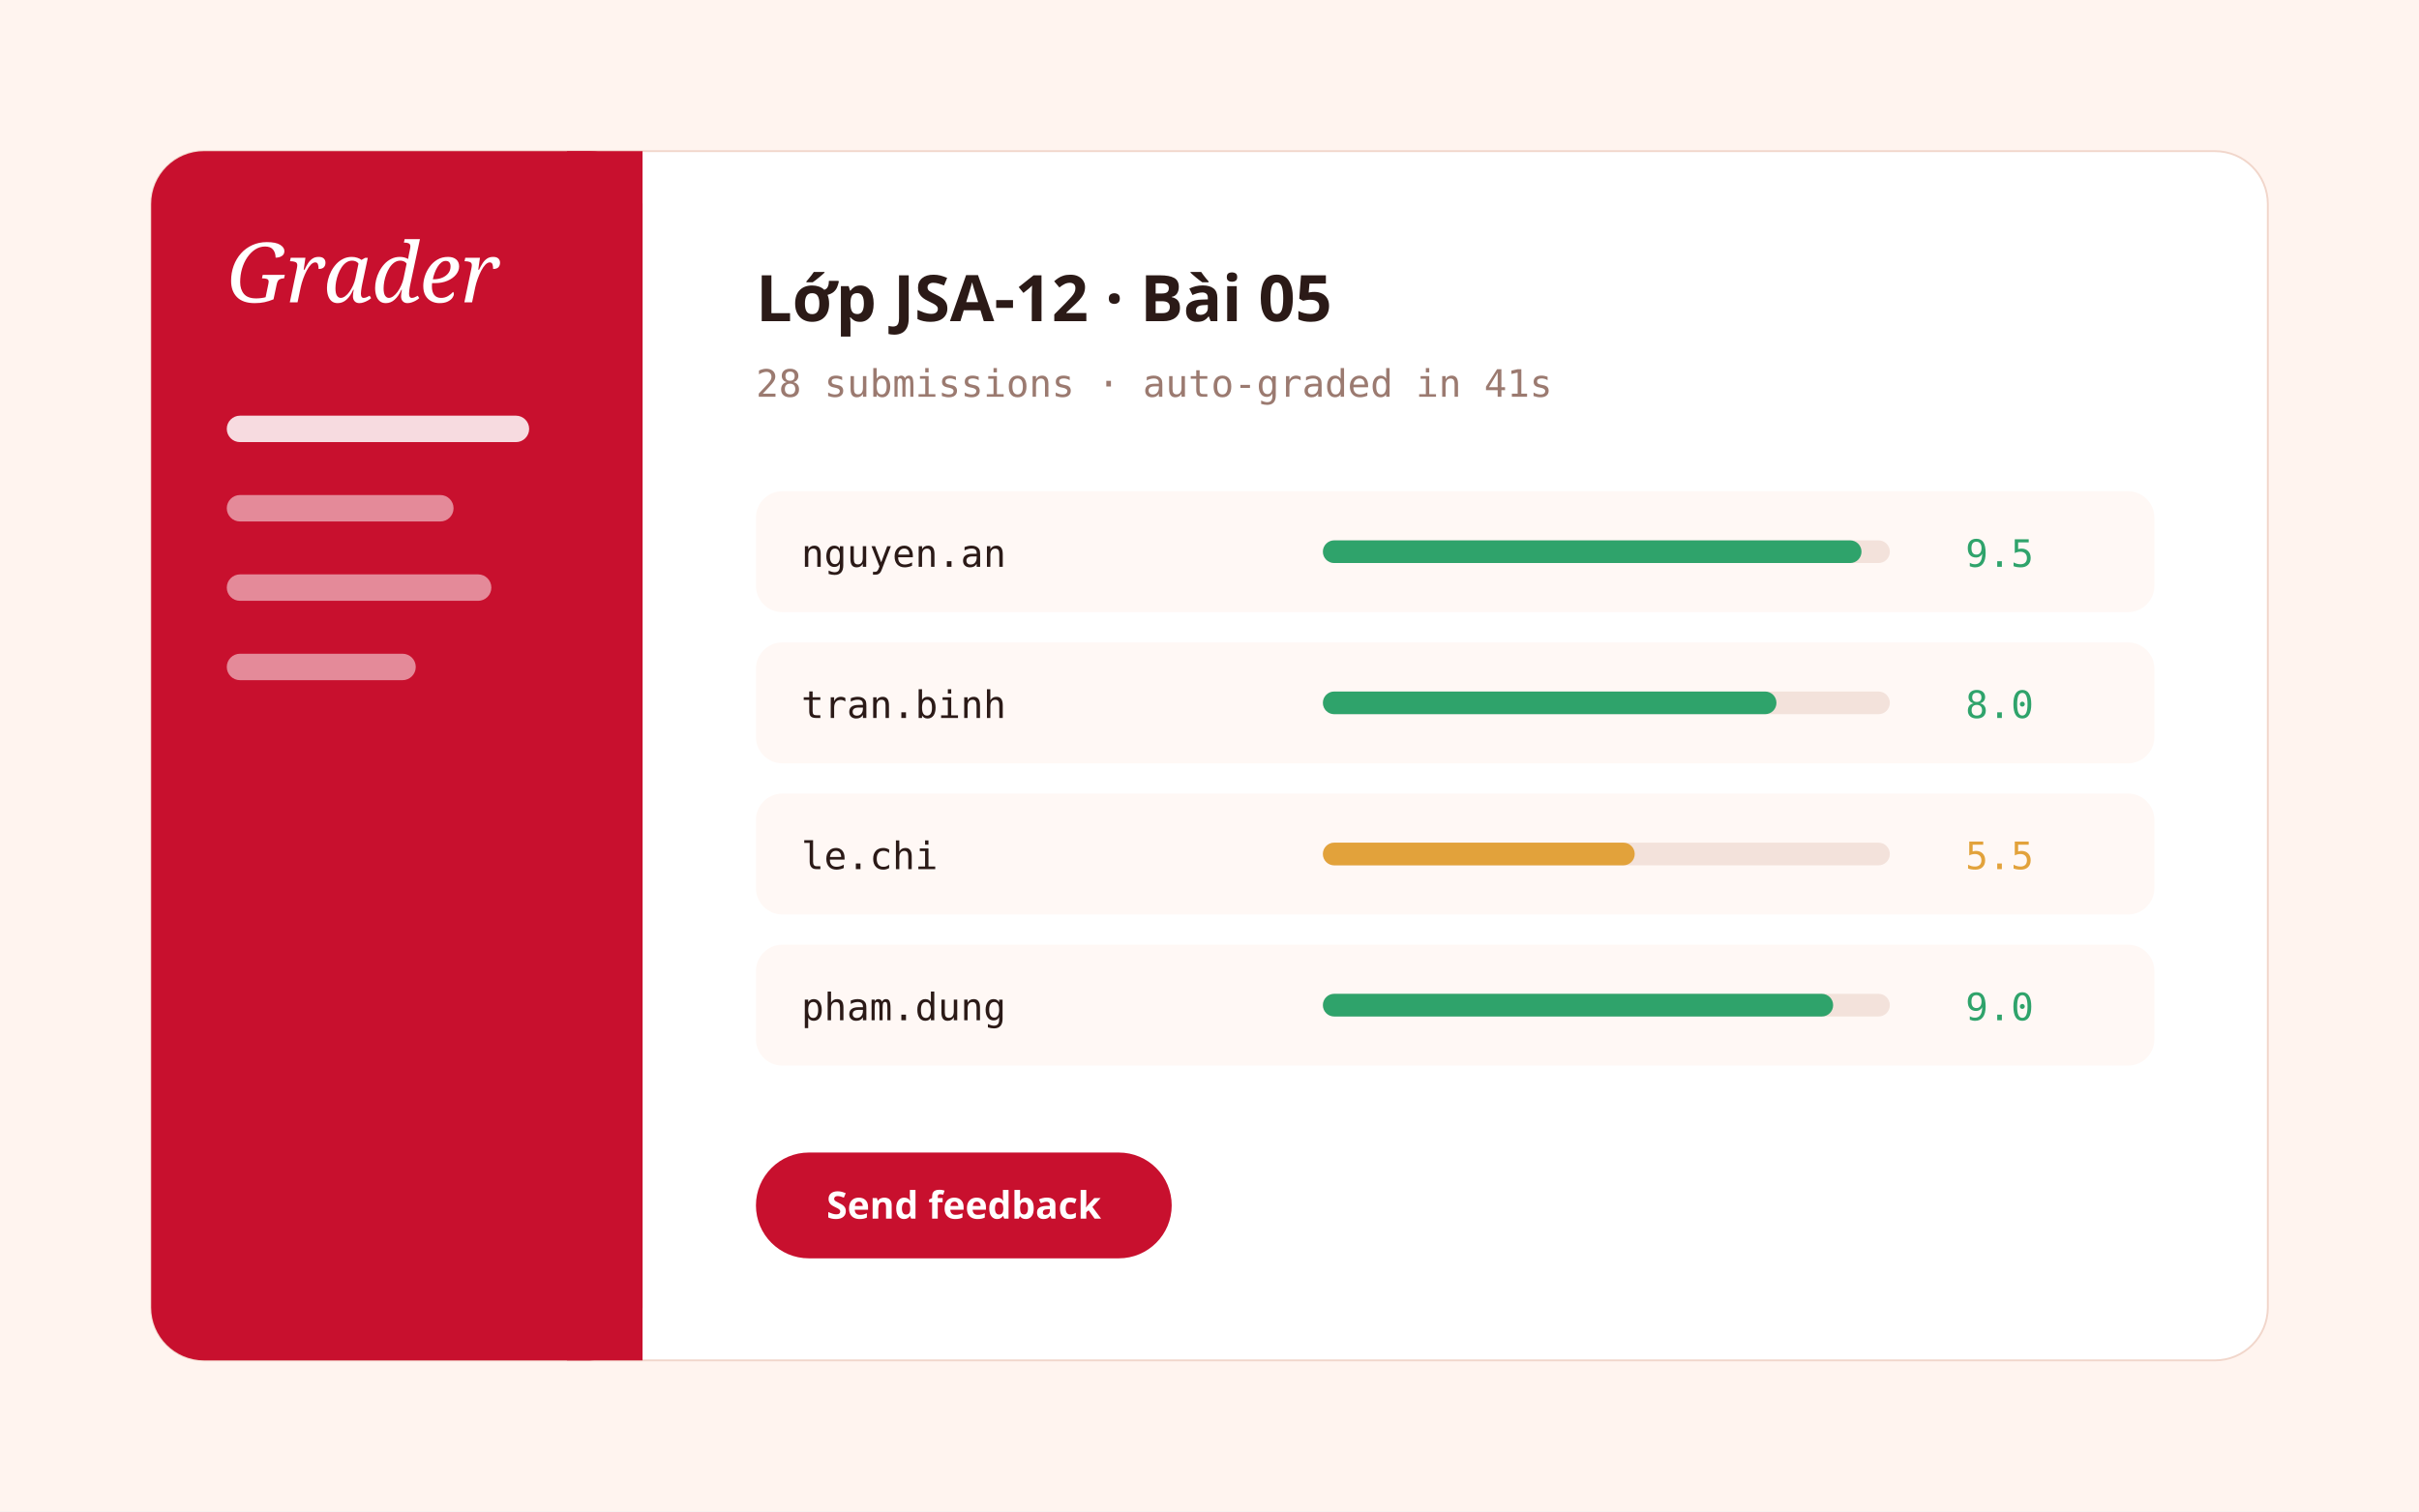
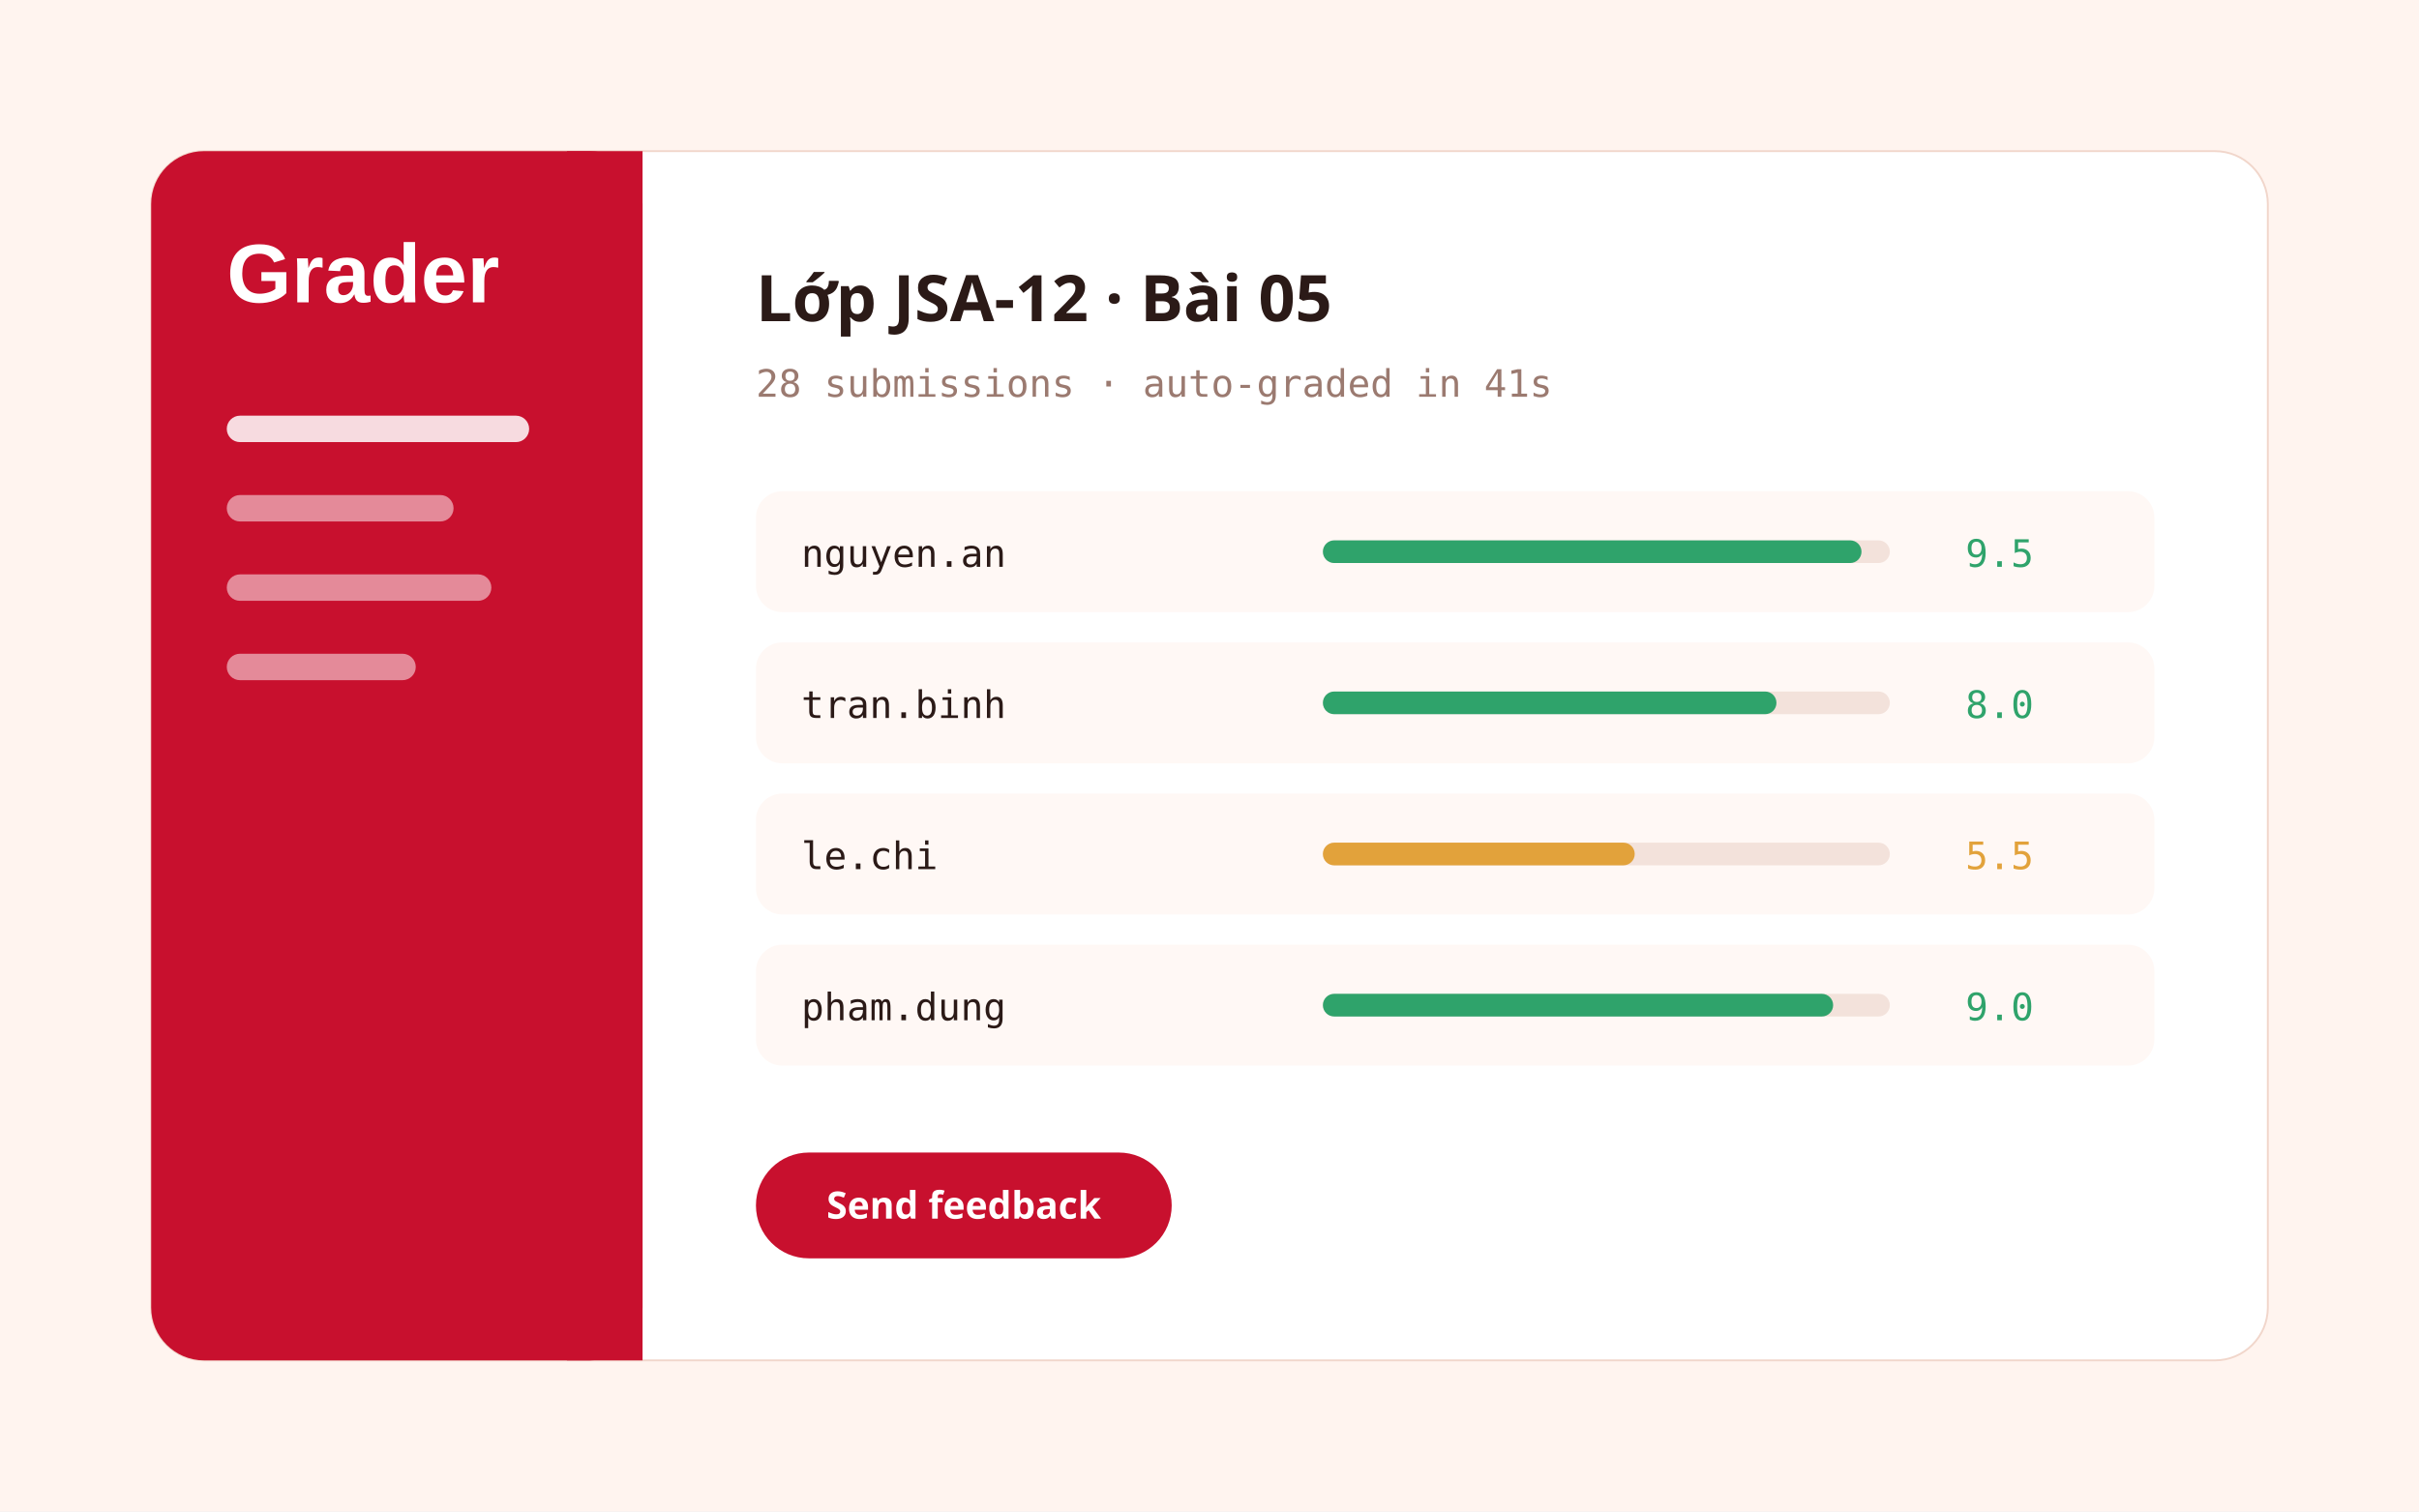
<svg xmlns="http://www.w3.org/2000/svg" viewBox="0 0 1280 800" width="1280" height="800">
  <rect width="1280" height="800" fill="#fff4ef" />
  <rect x="80" y="80" width="1120" height="640" rx="28" fill="#fff" stroke="#f1d6cb" />
  <rect x="80" y="80" width="260" height="640" rx="28" fill="#c8102e" />
  <rect x="300" y="80" width="40" height="640" fill="#c8102e" />
-   <text x="120" y="160" font-family="Georgia, serif" font-style="italic" font-size="44" fill="#fff">Grader</text>
+   <text x="120" y="160" font-family="'Arial Narrow', Arial, sans-serif" font-weight="800" font-size="44" fill="#fff">Grader</text>
  <g fill="#fff" opacity=".85">
    <rect x="120" y="220" width="160" height="14" rx="7" />
    <rect x="120" y="262" width="120" height="14" rx="7" opacity=".6" />
    <rect x="120" y="304" width="140" height="14" rx="7" opacity=".6" />
    <rect x="120" y="346" width="100" height="14" rx="7" opacity=".6" />
  </g>
  <text x="400" y="170" font-family="sans-serif" font-size="34" font-weight="700" fill="#2b1a17">Lớp JSA-12 · Bài 05</text>
  <text x="400" y="210" font-family="monospace" font-size="20" fill="#9b7a70">28 submissions · auto-graded in 41s</text>
  <g font-family="monospace" font-size="20">
    <g transform="translate(400 260)">
      <rect width="740" height="64" rx="14" fill="#fff8f5" />
      <text x="24" y="40" fill="#2b1a17">nguyen.an</text>
      <rect x="300" y="26" width="300" height="12" rx="6" fill="#f3e2db" />
      <rect x="300" y="26" width="285" height="12" rx="6" fill="#2fa36b" />
      <text x="640" y="40" fill="#2fa36b">9.5</text>
    </g>
    <g transform="translate(400 340)">
      <rect width="740" height="64" rx="14" fill="#fff8f5" />
      <text x="24" y="40" fill="#2b1a17">tran.binh</text>
      <rect x="300" y="26" width="300" height="12" rx="6" fill="#f3e2db" />
      <rect x="300" y="26" width="240" height="12" rx="6" fill="#2fa36b" />
      <text x="640" y="40" fill="#2fa36b">8.0</text>
    </g>
    <g transform="translate(400 420)">
      <rect width="740" height="64" rx="14" fill="#fff8f5" />
      <text x="24" y="40" fill="#2b1a17">le.chi</text>
      <rect x="300" y="26" width="300" height="12" rx="6" fill="#f3e2db" />
      <rect x="300" y="26" width="165" height="12" rx="6" fill="#e2a23b" />
      <text x="640" y="40" fill="#e2a23b">5.5</text>
    </g>
    <g transform="translate(400 500)">
      <rect width="740" height="64" rx="14" fill="#fff8f5" />
      <text x="24" y="40" fill="#2b1a17">pham.dung</text>
      <rect x="300" y="26" width="300" height="12" rx="6" fill="#f3e2db" />
      <rect x="300" y="26" width="270" height="12" rx="6" fill="#2fa36b" />
      <text x="640" y="40" fill="#2fa36b">9.0</text>
    </g>
  </g>
  <rect x="400" y="610" width="220" height="56" rx="28" fill="#c8102e" />
  <text x="510" y="645" text-anchor="middle" font-family="sans-serif" font-size="20" font-weight="600" fill="#fff">Send feedback</text>
</svg>
